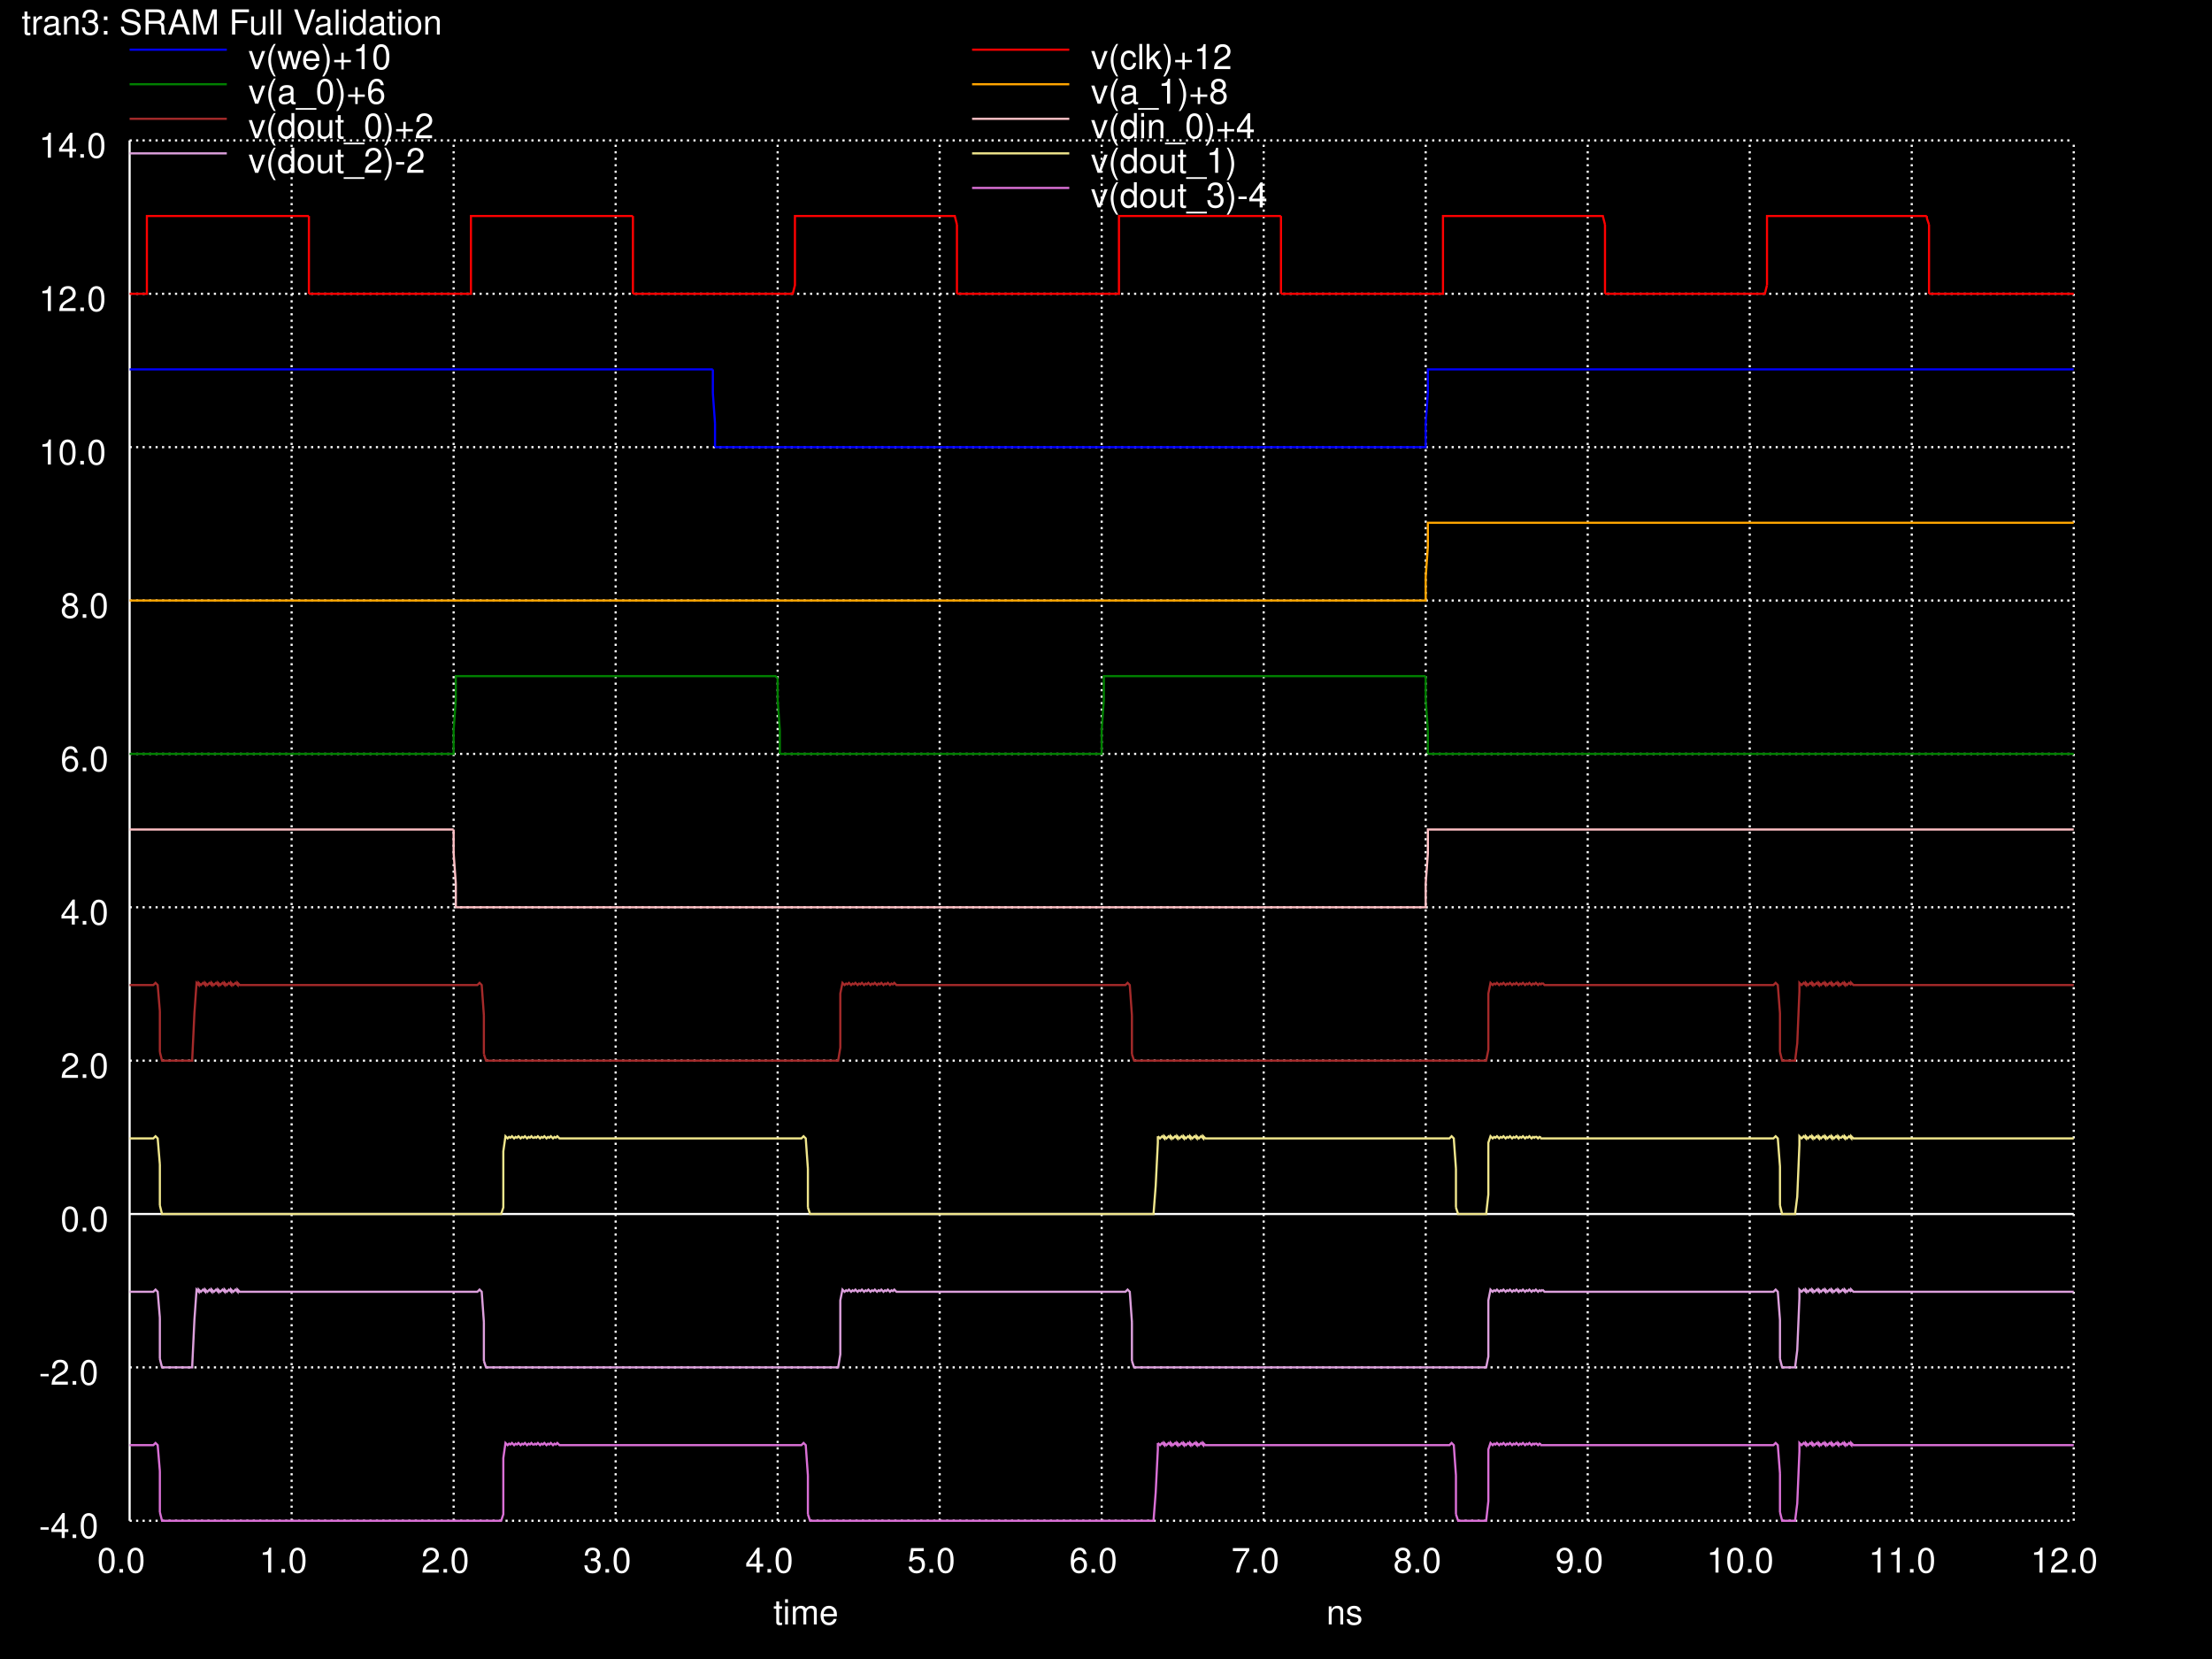
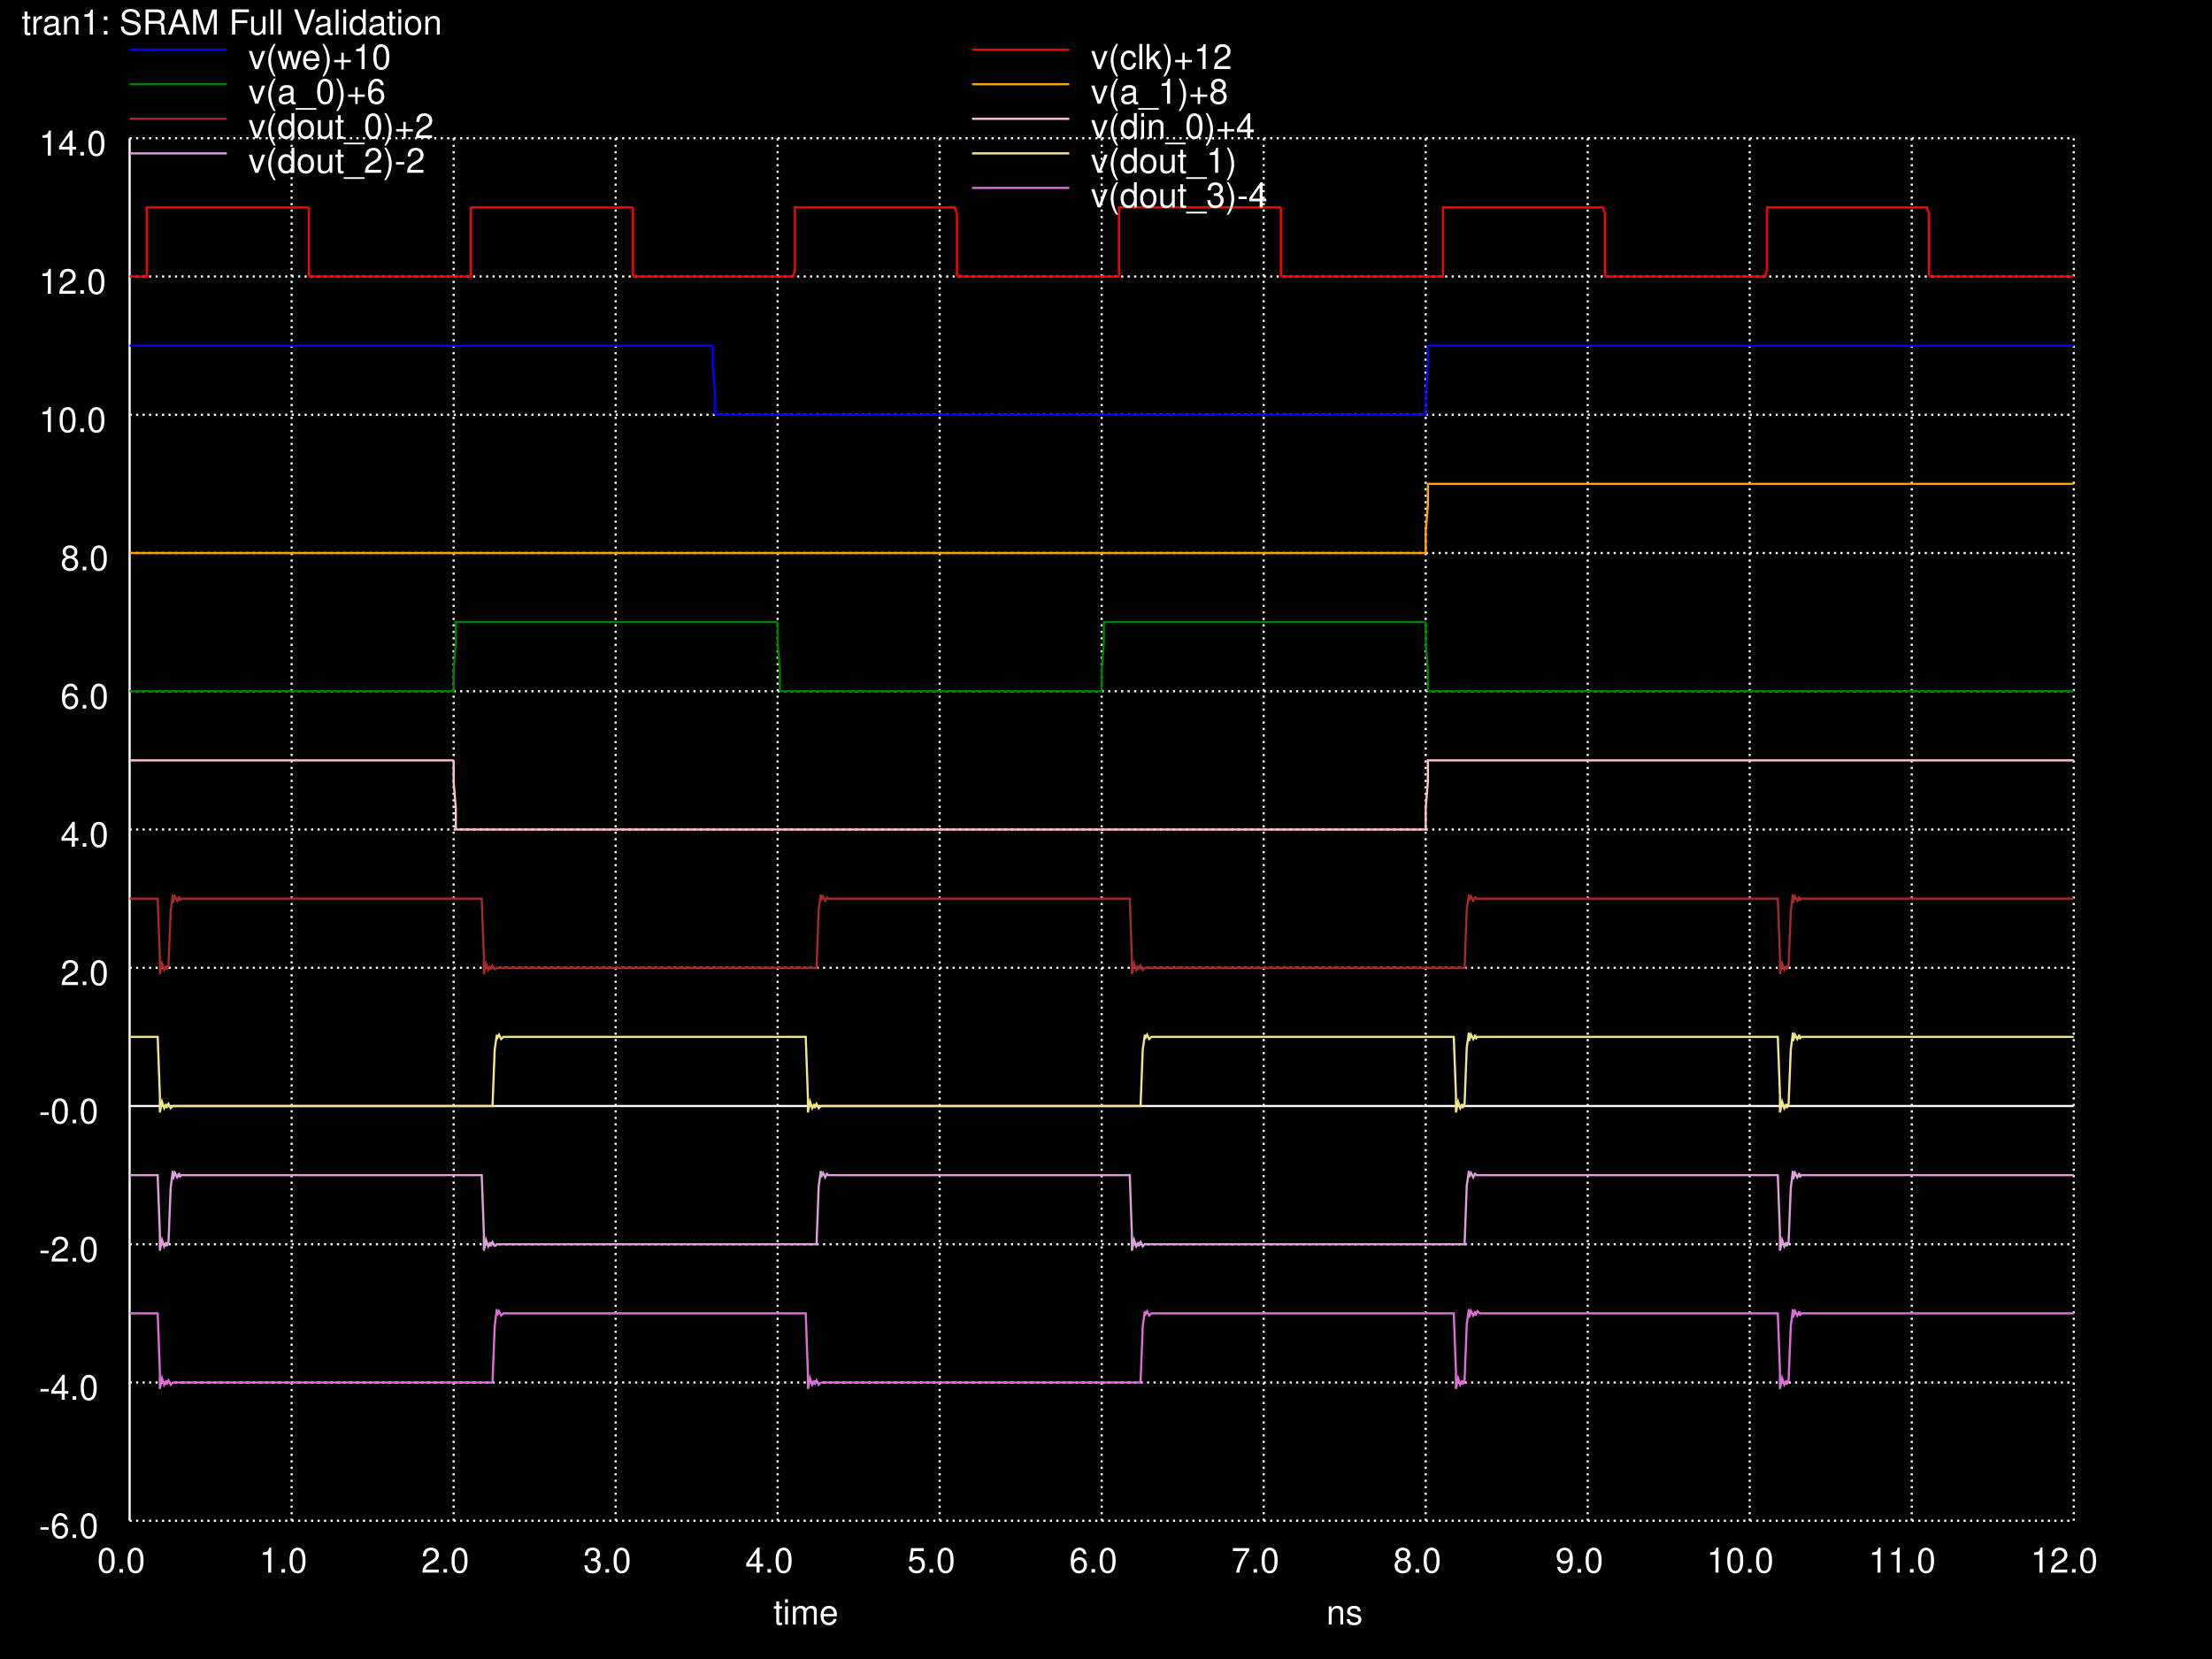
<svg xmlns="http://www.w3.org/2000/svg" version="1.1" width="100%" height="100%" viewBox="0 0 1024 768" style="fill: none; font-family: Helvetica;  font: Helvetica; ">
  <rect x="0" y="0" width="1024" height="768" fill="black" stroke="none" />
  <text stroke="none" fill="white" font-size="16" x="358" y="752">
time
</text>
  <text stroke="none" fill="white" font-size="16" x="10" y="16">
- tran3: SRAM Full Validation
+ tran1: SRAM Full Validation
</text>
-   <path stroke="white" d="M60 704l0 -639" />
+   <path stroke="white" d="M60 704l0 -640" />
  <text stroke="none" fill="white" font-size="16" x="45" y="728">
0.0
</text>
-   <path stroke="white" stroke-dasharray="1,2" d="M135 704l0 -639" />
+   <path stroke="white" stroke-dasharray="1,2" d="M135 704l0 -640" />
  <text stroke="none" fill="white" font-size="16" x="120" y="728">
1.0
</text>
-   <path stroke="white" stroke-dasharray="1,2" d="M210 704l0 -639" />
+   <path stroke="white" stroke-dasharray="1,2" d="M210 704l0 -640" />
  <text stroke="none" fill="white" font-size="16" x="195" y="728">
2.0
</text>
-   <path stroke="white" stroke-dasharray="1,2" d="M285 704l0 -639" />
+   <path stroke="white" stroke-dasharray="1,2" d="M285 704l0 -640" />
  <text stroke="none" fill="white" font-size="16" x="270" y="728">
3.0
</text>
-   <path stroke="white" stroke-dasharray="1,2" d="M360 704l0 -639" />
+   <path stroke="white" stroke-dasharray="1,2" d="M360 704l0 -640" />
  <text stroke="none" fill="white" font-size="16" x="345" y="728">
4.0
</text>
-   <path stroke="white" stroke-dasharray="1,2" d="M435 704l0 -639" />
+   <path stroke="white" stroke-dasharray="1,2" d="M435 704l0 -640" />
  <text stroke="none" fill="white" font-size="16" x="420" y="728">
5.0
</text>
-   <path stroke="white" stroke-dasharray="1,2" d="M510 704l0 -639" />
+   <path stroke="white" stroke-dasharray="1,2" d="M510 704l0 -640" />
  <text stroke="none" fill="white" font-size="16" x="495" y="728">
6.0
</text>
-   <path stroke="white" stroke-dasharray="1,2" d="M585 704l0 -639" />
+   <path stroke="white" stroke-dasharray="1,2" d="M585 704l0 -640" />
  <text stroke="none" fill="white" font-size="16" x="570" y="728">
7.0
</text>
-   <path stroke="white" stroke-dasharray="1,2" d="M660 704l0 -639" />
+   <path stroke="white" stroke-dasharray="1,2" d="M660 704l0 -640" />
  <text stroke="none" fill="white" font-size="16" x="645" y="728">
8.0
</text>
-   <path stroke="white" stroke-dasharray="1,2" d="M735 704l0 -639" />
+   <path stroke="white" stroke-dasharray="1,2" d="M735 704l0 -640" />
  <text stroke="none" fill="white" font-size="16" x="720" y="728">
9.0
</text>
-   <path stroke="white" stroke-dasharray="1,2" d="M810 704l0 -639" />
+   <path stroke="white" stroke-dasharray="1,2" d="M810 704l0 -640" />
  <text stroke="none" fill="white" font-size="16" x="790" y="728">
10.0
</text>
-   <path stroke="white" stroke-dasharray="1,2" d="M885 704l0 -639" />
+   <path stroke="white" stroke-dasharray="1,2" d="M885 704l0 -640" />
  <text stroke="none" fill="white" font-size="16" x="865" y="728">
11.0
</text>
-   <path stroke="white" stroke-dasharray="1,2" d="M960 704l0 -639" />
+   <path stroke="white" stroke-dasharray="1,2" d="M960 704l0 -640" />
  <text stroke="none" fill="white" font-size="16" x="940" y="728">
12.0
</text>
  <text stroke="none" fill="white" font-size="16" x="614" y="752">
ns
</text>
  <path stroke="white" stroke-dasharray="1,2" d="M60 704l900 0" />
  <text stroke="none" fill="white" font-size="16" x="18" y="712">
+ -6.0
+ </text>
+   <path stroke="white" stroke-dasharray="1,2" d="M60 640l900 0" />
+   <text stroke="none" fill="white" font-size="16" x="18" y="648">
-4.0
</text>
-   <path stroke="white" stroke-dasharray="1,2" d="M60 633l900 0" />
-   <text stroke="none" fill="white" font-size="16" x="18" y="641">
+   <path stroke="white" stroke-dasharray="1,2" d="M60 576l900 0" />
+   <text stroke="none" fill="white" font-size="16" x="18" y="584">
-2.0
</text>
-   <path stroke="white" d="M60 562l900 0" />
-   <text stroke="none" fill="white" font-size="16" x="28" y="570">
- 0.0
+   <path stroke="white" d="M60 512l900 0" />
+   <text stroke="none" fill="white" font-size="16" x="18" y="520">
+ -0.0
</text>
-   <path stroke="white" stroke-dasharray="1,2" d="M60 491l900 0" />
-   <text stroke="none" fill="white" font-size="16" x="28" y="499">
+   <path stroke="white" stroke-dasharray="1,2" d="M60 448l900 0" />
+   <text stroke="none" fill="white" font-size="16" x="28" y="456">
2.0
</text>
-   <path stroke="white" stroke-dasharray="1,2" d="M60 420l900 0" />
-   <text stroke="none" fill="white" font-size="16" x="28" y="428">
+   <path stroke="white" stroke-dasharray="1,2" d="M60 384l900 0" />
+   <text stroke="none" fill="white" font-size="16" x="28" y="392">
4.0
</text>
-   <path stroke="white" stroke-dasharray="1,2" d="M60 349l900 0" />
-   <text stroke="none" fill="white" font-size="16" x="28" y="357">
+   <path stroke="white" stroke-dasharray="1,2" d="M60 320l900 0" />
+   <text stroke="none" fill="white" font-size="16" x="28" y="328">
6.0
</text>
-   <path stroke="white" stroke-dasharray="1,2" d="M60 278l900 0" />
-   <text stroke="none" fill="white" font-size="16" x="28" y="286">
+   <path stroke="white" stroke-dasharray="1,2" d="M60 256l900 0" />
+   <text stroke="none" fill="white" font-size="16" x="28" y="264">
8.0
</text>
-   <path stroke="white" stroke-dasharray="1,2" d="M60 207l900 0" />
-   <text stroke="none" fill="white" font-size="16" x="18" y="215">
+   <path stroke="white" stroke-dasharray="1,2" d="M60 192l900 0" />
+   <text stroke="none" fill="white" font-size="16" x="18" y="200">
10.0
</text>
-   <path stroke="white" stroke-dasharray="1,2" d="M60 136l900 0" />
-   <text stroke="none" fill="white" font-size="16" x="18" y="144">
+   <path stroke="white" stroke-dasharray="1,2" d="M60 128l900 0" />
+   <text stroke="none" fill="white" font-size="16" x="18" y="136">
12.0
</text>
-   <path stroke="white" stroke-dasharray="1,2" d="M60 65l900 0" />
-   <text stroke="none" fill="white" font-size="16" x="18" y="73">
+   <path stroke="white" stroke-dasharray="1,2" d="M60 64l900 0" />
+   <text stroke="none" fill="white" font-size="16" x="18" y="72">
14.0
</text>
  <text stroke="none" fill="white" font-size="16" x="10" y="32">
     
</text>
  <path stroke="red" d="M450 23l45 0" />
  <text stroke="none" fill="white" font-size="16" x="505" y="32">
v(clk)+12
</text>
-   <path stroke="red" d="M60 136l8 0 0 -36 75 0M143 136l0 -36M143 136l75 0 0 -36 75 0M293 136l0 -36M293 136l74 0 1 -4 0 -32 74 0 1 4M443 136l0 -32M443 136l75 0 0 -36 75 0M593 136l0 -36M593 136l75 0 0 -36 74 0 1 4M743 136l0 -32M743 136l74 0 1 -4" />
-   <path stroke="red" d="M818 132l0 -32 74 0M892 101l0 -1M892 101l1 3M893 136l0 -32M893 136l67 0" />
+   <path stroke="red" d="M60 128l8 0 0 -32 75 0M143 128l0 -32M143 128l75 0 0 -32 75 0M293 128l0 -32M293 128l74 0 1 -3 0 -29 74 0 1 3M443 128l0 -29M443 128l75 0 0 -32 75 0M593 128l0 -32M593 128l75 0 0 -32 74 0 1 3M743 128l0 -29M743 128l74 0 1 -3" />
+   <path stroke="red" d="M818 125l0 -29 74 0 1 3M893 128l0 -29M893 128l67 0" />
  <path stroke="blue" d="M60 23l45 0" />
  <text stroke="none" fill="white" font-size="16" x="115" y="32">
v(we)+10
</text>
-   <path stroke="blue" d="M60 171l270 0M330 182l0 -11M330 182l1 14M331 207l0 -11M331 207l329 0 0 -11 1 -14 0 -11 299 0" />
+   <path stroke="blue" d="M60 160l270 0M330 170l0 -10M330 170l1 12M331 192l0 -10M331 192l329 0 0 -10 1 -12 0 -10 299 0" />
  <path stroke="#FFA500" d="M450 39l45 0" />
  <text stroke="none" fill="white" font-size="16" x="505" y="48">
v(a_1)+8
</text>
-   <path stroke="#FFA500" d="M60 278l600 0 0 -11 1 -14 0 -11 299 0" />
+   <path stroke="#FFA500" d="M60 256l600 0 0 -10 1 -12 0 -10 299 0" />
  <path stroke="green" d="M60 39l45 0" />
  <text stroke="none" fill="white" font-size="16" x="115" y="48">
v(a_0)+6
</text>
-   <path stroke="green" d="M60 349l150 0 0 -11 1 -14 0 -11 148 0 1 1M360 324l0 -10M360 324l1 14M361 349l0 -11M361 349l149 0 0 -11 1 -14 0 -11 149 0M660 324l0 -11M660 324l1 14M661 349l0 -11M661 349l299 0" />
+   <path stroke="green" d="M60 320l150 0 0 -10 1 -12 0 -10 149 0M360 298l0 -10M360 298l1 12M361 320l0 -10M361 320l149 0 0 -10 1 -12 0 -10 149 0M660 298l0 -10M660 298l1 12M661 320l0 -10M661 320l299 0" />
  <path stroke="#FFC0C5" d="M450 55l45 0" />
  <text stroke="none" fill="white" font-size="16" x="505" y="64">
v(din_0)+4
</text>
-   <path stroke="#FFC0C5" d="M60 384l150 0M210 395l0 -11M210 395l1 14M211 420l0 -11M211 420l449 0 0 -11 1 -14 0 -11 299 0" />
+   <path stroke="#FFC0C5" d="M60 352l150 0M210 362l0 -10M210 362l1 12M211 384l0 -10M211 384l449 0 0 -10 1 -12 0 -10 299 0" />
  <path stroke="#A52A2A" d="M60 55l45 0" />
  <text stroke="none" fill="white" font-size="16" x="115" y="64">
v(dout_0)+2
</text>
-   <path stroke="#A52A2A" d="M60 456l11 0 1 -1 1 1 1 12M74 487l0 -19M74 487l1 4 14 0 0 -1 1 -21 1 -14 1 1 0 -1 1 1 1 -1 1 1 0 -1 1 1 1 -1 1 1 0 -1 1 1 1 -1 1 1 0 -1 1 1 1 -1 1 1 0 -1 1 1 1 -1 1 1 0 -1 1 1 1 -1 1 1 0 -1 1 1 110 0 1 -1 1 1 1 14M224 488l0 -18" />
-   <path stroke="#A52A2A" d="M224 488l1 3 163 0 1 -6 0 -25 1 -5 1 1 1 -1M392 456l0 -1M392 456l1 -1 1 1 1 -1M395 456l0 -1M395 456l1 -1 1 1 1 -1M398 456l0 -1M398 456l1 -1 1 1 1 -1M401 456l0 -1M401 456l1 -1 1 1 1 -1M404 456l0 -1M404 456l1 -1 1 1 1 -1" />
-   <path stroke="#A52A2A" d="M407 456l0 -1M407 456l1 -1 1 1 1 -1M410 456l0 -1M410 456l1 -1 1 1 1 -1M413 456l0 -1M413 456l1 -1 1 1 106 0 1 -1 1 1 1 14M524 488l0 -18M524 488l1 3 163 0 1 -5 0 -26 1 -5 1 1 1 -1M692 456l0 -1M692 456l1 -1 1 1 1 -1M695 456l0 -1" />
-   <path stroke="#A52A2A" d="M695 456l1 -1 1 1 1 -1M698 456l0 -1M698 456l1 -1 1 1 1 -1M701 456l0 -1M701 456l1 -1 1 1 1 -1M704 456l0 -1M704 456l1 -1 1 1 1 -1M707 456l0 -1M707 456l1 -1 1 1 1 -1M710 456l0 -1M710 456l1 -1 1 1 1 -1M713 456l0 -1M713 456l1 -1" />
-   <path stroke="#A52A2A" d="M714 455l1 1 106 0 1 -1 1 1 1 13M824 487l0 -18M824 487l1 4 6 0 1 -8 1 -24 0 -4 1 1 1 -1 1 1 0 -1 1 1 1 -1 1 1 0 -1 1 1 1 -1 1 1 0 -1 1 1 1 -1 1 1 0 -1 1 1 1 -1 1 1 0 -1 1 1 1 -1 1 1 0 -1 1 1 1 -1 1 1 0 -1 1 1 1 -1 1 1" />
-   <path stroke="#A52A2A" d="M857 456l0 -1 1 1 102 0" />
+   <path stroke="#A52A2A" d="M60 416l13 0 1 27M74 451l0 -8M74 451l1 -5 1 3 1 -2M77 449l0 -2M77 449l1 -2 1 -25 1 -8M80 418l0 -4M80 418l1 -3 1 2 1 -2M83 417l0 -2M83 417l1 -1 139 0 1 27M224 451l0 -8M224 451l1 -5 1 3 1 -2M227 449l0 -2M227 449l1 -2 1 2" />
+   <path stroke="#A52A2A" d="M229 449l1 -1 148 0 1 -27 1 -7M380 417l0 -3M380 417l1 -2 1 2 1 -2M383 416l0 -1M383 416l140 0 1 28M524 451l0 -7M524 451l1 -5 1 3 1 -2M527 449l0 -2M527 449l1 -2 1 2 1 -1 148 0 1 -27 1 -7M680 417l0 -3M680 417l1 -2 1 2 1 -2" />
+   <path stroke="#A52A2A" d="M683 416l0 -1M683 416l140 0 1 27M824 451l0 -8M824 451l1 -5 1 3 1 -2M827 449l0 -2M827 449l1 -2 1 -25 1 -8M830 418l0 -4M830 418l1 -3 1 2 1 -2M833 417l0 -2M833 417l1 -1 126 0" />
  <path stroke="#F0E68C" d="M450 71l45 0" />
  <text stroke="none" fill="white" font-size="16" x="505" y="80">
v(dout_1)
</text>
-   <path stroke="#F0E68C" d="M60 527l11 0 1 -1 1 1 1 12M74 558l0 -19M74 558l1 4 157 0 1 -3 0 -26 1 -7 1 1 1 -1M236 527l0 -1M236 527l1 -1 1 1 1 -1M239 527l0 -1M239 527l1 -1 1 1 1 -1M242 527l0 -1M242 527l1 -1 1 1 1 -1M245 527l0 -1M245 527l1 -1 1 1" />
-   <path stroke="#F0E68C" d="M247 527l1 -1M248 527l0 -1M248 527l1 -1 1 1 1 -1M251 527l0 -1M251 527l1 -1 1 1 1 -1M254 527l0 -1M254 527l1 -1 1 1 1 -1M257 527l0 -1M257 527l1 -1 1 1 112 0 1 -1 1 1 1 14M374 559l0 -18M374 559l1 3 159 0 1 -13 1 -20 0 -3" />
-   <path stroke="#F0E68C" d="M536 526l1 1 1 -1 1 1 0 -1 1 1 1 -1 1 1 0 -1 1 1 1 -1 1 1 0 -1 1 1 1 -1 1 1 0 -1 1 1 1 -1 1 1 0 -1 1 1 1 -1 1 1 0 -1 1 1 1 -1 1 1 0 -1 1 1 113 0 1 -1 1 1 1 14M674 559l0 -18M674 559l1 3 13 0 1 -9 0 -24 1 -3 1 1 1 -1M692 527l0 -1" />
-   <path stroke="#F0E68C" d="M692 527l1 -1 1 1 1 -1M695 527l0 -1M695 527l1 -1 1 1 1 -1M698 527l0 -1M698 527l1 -1 1 1 1 -1M701 527l0 -1M701 527l1 -1 1 1 1 -1M704 527l0 -1M704 527l1 -1 1 1 1 -1M707 527l0 -1M707 527l1 -1 1 1 1 -1M710 527l0 -1M710 527l1 -1" />
-   <path stroke="#F0E68C" d="M711 526l1 1 1 -1M713 527l0 -1M713 527l108 0 1 -1 1 1 1 13M824 558l0 -18M824 558l1 4 6 0 1 -8 1 -24 0 -4 1 1 1 -1 1 1 0 -1 1 1 1 -1 1 1 0 -1 1 1 1 -1 1 1 0 -1 1 1 1 -1 1 1 0 -1 1 1 1 -1 1 1 0 -1 1 1 1 -1 1 1 0 -1 1 1" />
-   <path stroke="#F0E68C" d="M852 527l1 -1 1 1 0 -1 1 1 1 -1 1 1 0 -1 1 1 102 0" />
+   <path stroke="#F0E68C" d="M60 480l13 0 1 27M74 515l0 -8M74 515l1 -5 1 3 1 -2M77 513l0 -2M77 513l1 -2 1 2 1 -1 148 0 1 -26 1 -7M230 481l0 -2M230 481l1 -2 1 2 1 -1 140 0 1 28M374 515l0 -7M374 515l1 -5 1 3 1 -2M377 513l0 -2M377 513l1 -2 1 2 1 -1" />
+   <path stroke="#F0E68C" d="M380 512l148 0 1 -26 1 -7M530 481l0 -2M530 481l1 -2 1 2 1 -1 140 0 1 27M674 515l0 -8M674 515l1 -5 1 3 1 -2M677 513l0 -2M677 513l1 -2 1 -26 1 -7M680 482l0 -4M680 482l1 -3 1 2 1 -2M683 481l0 -2M683 481l1 -1 139 0 1 27" />
+   <path stroke="#F0E68C" d="M824 515l0 -8M824 515l1 -5 1 3 1 -2M827 513l0 -2M827 513l1 -2 1 -25 1 -8M830 482l0 -4M830 482l1 -3 1 2 1 -2M833 481l0 -2M833 481l1 -1 126 0" />
  <path stroke="#DDA0DD" d="M60 71l45 0" />
  <text stroke="none" fill="white" font-size="16" x="115" y="80">
v(dout_2)-2
</text>
-   <path stroke="#DDA0DD" d="M60 598l11 0 1 -1 1 1 1 12M74 629l0 -19M74 629l1 4 14 0 0 -1 1 -21 1 -14 1 1 0 -1 1 1 1 -1 1 1 0 -1 1 1 1 -1 1 1 0 -1 1 1 1 -1 1 1 0 -1 1 1 1 -1 1 1 0 -1 1 1 1 -1 1 1 0 -1 1 1 1 -1 1 1 0 -1 1 1 110 0 1 -1 1 1 1 14M224 630l0 -18" />
-   <path stroke="#DDA0DD" d="M224 630l1 3 163 0 1 -6 0 -25 1 -5 1 1 1 -1M392 598l0 -1M392 598l1 -1 1 1 1 -1M395 598l0 -1M395 598l1 -1 1 1 1 -1M398 598l0 -1M398 598l1 -1 1 1 1 -1M401 598l0 -1M401 598l1 -1 1 1 1 -1M404 598l0 -1M404 598l1 -1 1 1 1 -1" />
-   <path stroke="#DDA0DD" d="M407 598l0 -1M407 598l1 -1 1 1 1 -1M410 598l0 -1M410 598l1 -1 1 1 1 -1M413 598l0 -1M413 598l1 -1 1 1 106 0 1 -1 1 1 1 14M524 630l0 -18M524 630l1 3 163 0 1 -5 0 -26 1 -5 1 1 1 -1M692 598l0 -1M692 598l1 -1 1 1 1 -1M695 598l0 -1" />
-   <path stroke="#DDA0DD" d="M695 598l1 -1 1 1 1 -1M698 598l0 -1M698 598l1 -1 1 1 1 -1M701 598l0 -1M701 598l1 -1 1 1 1 -1M704 598l0 -1M704 598l1 -1 1 1 1 -1M707 598l0 -1M707 598l1 -1 1 1 1 -1M710 598l0 -1M710 598l1 -1 1 1 1 -1M713 598l0 -1M713 598l1 -1" />
-   <path stroke="#DDA0DD" d="M714 597l1 1 106 0 1 -1 1 1 1 13M824 629l0 -18M824 629l1 4 6 0 1 -8 1 -24 0 -4 1 1 1 -1 1 1 0 -1 1 1 1 -1 1 1 0 -1 1 1 1 -1 1 1 0 -1 1 1 1 -1 1 1 0 -1 1 1 1 -1 1 1 0 -1 1 1 1 -1 1 1 0 -1 1 1 1 -1 1 1 0 -1 1 1 1 -1 1 1" />
-   <path stroke="#DDA0DD" d="M857 598l0 -1 1 1 102 0" />
+   <path stroke="#DDA0DD" d="M60 544l13 0 1 27M74 579l0 -8M74 579l1 -5 1 3 1 -2M77 577l0 -2M77 577l1 -2 1 -25 1 -8M80 546l0 -4M80 546l1 -3 1 2 1 -2M83 545l0 -2M83 545l1 -1 139 0 1 27M224 579l0 -8M224 579l1 -5 1 3 1 -2M227 577l0 -2M227 577l1 -2 1 2" />
+   <path stroke="#DDA0DD" d="M229 577l1 -1 148 0 1 -27 1 -7M380 545l0 -3M380 545l1 -2 1 2 1 -2M383 544l0 -1M383 544l140 0 1 28M524 579l0 -7M524 579l1 -5 1 3 1 -2M527 577l0 -2M527 577l1 -2 1 2 1 -1 148 0 1 -27 1 -7M680 545l0 -3M680 545l1 -2 1 2 1 -2" />
+   <path stroke="#DDA0DD" d="M683 544l0 -1M683 544l140 0 1 27M824 579l0 -8M824 579l1 -5 1 3 1 -2M827 577l0 -2M827 577l1 -2 1 -25 1 -8M830 546l0 -4M830 546l1 -3 1 2 1 -2M833 545l0 -2M833 545l1 -1 126 0" />
  <path stroke="#DA70D6" d="M450 87l45 0" />
  <text stroke="none" fill="white" font-size="16" x="505" y="96">
v(dout_3)-4
</text>
-   <path stroke="#DA70D6" d="M60 669l11 0 1 -1 1 1 1 12M74 700l0 -19M74 700l1 4 157 0 1 -3 0 -26 1 -7 1 1 1 -1M236 669l0 -1M236 669l1 -1 1 1 1 -1M239 669l0 -1M239 669l1 -1 1 1 1 -1M242 669l0 -1M242 669l1 -1 1 1 1 -1M245 669l0 -1M245 669l1 -1 1 1" />
-   <path stroke="#DA70D6" d="M247 669l1 -1M248 669l0 -1M248 669l1 -1 1 1 1 -1M251 669l0 -1M251 669l1 -1 1 1 1 -1M254 669l0 -1M254 669l1 -1 1 1 1 -1M257 669l0 -1M257 669l1 -1 1 1 112 0 1 -1 1 1 1 14M374 701l0 -18M374 701l1 3 159 0 1 -13 1 -20 0 -3" />
-   <path stroke="#DA70D6" d="M536 668l1 1 1 -1 1 1 0 -1 1 1 1 -1 1 1 0 -1 1 1 1 -1 1 1 0 -1 1 1 1 -1 1 1 0 -1 1 1 1 -1 1 1 0 -1 1 1 1 -1 1 1 0 -1 1 1 1 -1 1 1 0 -1 1 1 113 0 1 -1 1 1 1 14M674 701l0 -18M674 701l1 3 13 0 1 -9 0 -24 1 -3 1 1 1 -1M692 669l0 -1" />
-   <path stroke="#DA70D6" d="M692 669l1 -1 1 1 1 -1M695 669l0 -1M695 669l1 -1 1 1 1 -1M698 669l0 -1M698 669l1 -1 1 1 1 -1M701 669l0 -1M701 669l1 -1 1 1 1 -1M704 669l0 -1M704 669l1 -1 1 1 1 -1M707 669l0 -1M707 669l1 -1 1 1 1 -1M710 669l0 -1M710 669l1 -1" />
-   <path stroke="#DA70D6" d="M711 668l1 1 1 -1M713 669l0 -1M713 669l108 0 1 -1 1 1 1 13M824 700l0 -18M824 700l1 4 6 0 1 -8 1 -24 0 -4 1 1 1 -1 1 1 0 -1 1 1 1 -1 1 1 0 -1 1 1 1 -1 1 1 0 -1 1 1 1 -1 1 1 0 -1 1 1 1 -1 1 1 0 -1 1 1 1 -1 1 1 0 -1 1 1" />
-   <path stroke="#DA70D6" d="M852 669l1 -1 1 1 0 -1 1 1 1 -1 1 1 0 -1 1 1 102 0" />
+   <path stroke="#DA70D6" d="M60 608l13 0 1 27M74 643l0 -8M74 643l1 -5 1 3 1 -2M77 641l0 -2M77 641l1 -2 1 2 1 -1 148 0 1 -26 1 -8M230 609l0 -3M230 609l1 -2 1 2 1 -1 140 0 1 28M374 643l0 -7M374 643l1 -5 1 3 1 -2M377 641l0 -2M377 641l1 -2 1 2 1 -1" />
+   <path stroke="#DA70D6" d="M380 640l148 0 1 -26 1 -7M530 609l0 -2M530 609l1 -2 1 2 1 -1 140 0 1 27M674 643l0 -8M674 643l1 -5 1 3 1 -2M677 641l0 -2M677 641l1 -2 1 -26 1 -7M680 610l0 -4M680 610l1 -3 1 2 1 -2M683 609l0 -2M683 609l1 -2 1 1 138 0 1 27" />
+   <path stroke="#DA70D6" d="M824 643l0 -8M824 643l1 -5 1 3 1 -2M827 641l0 -2M827 641l1 -2 1 -25 1 -8M830 610l0 -4M830 610l1 -3 1 2 1 -2M833 609l0 -2M833 609l1 -1 126 0" />
</svg>
